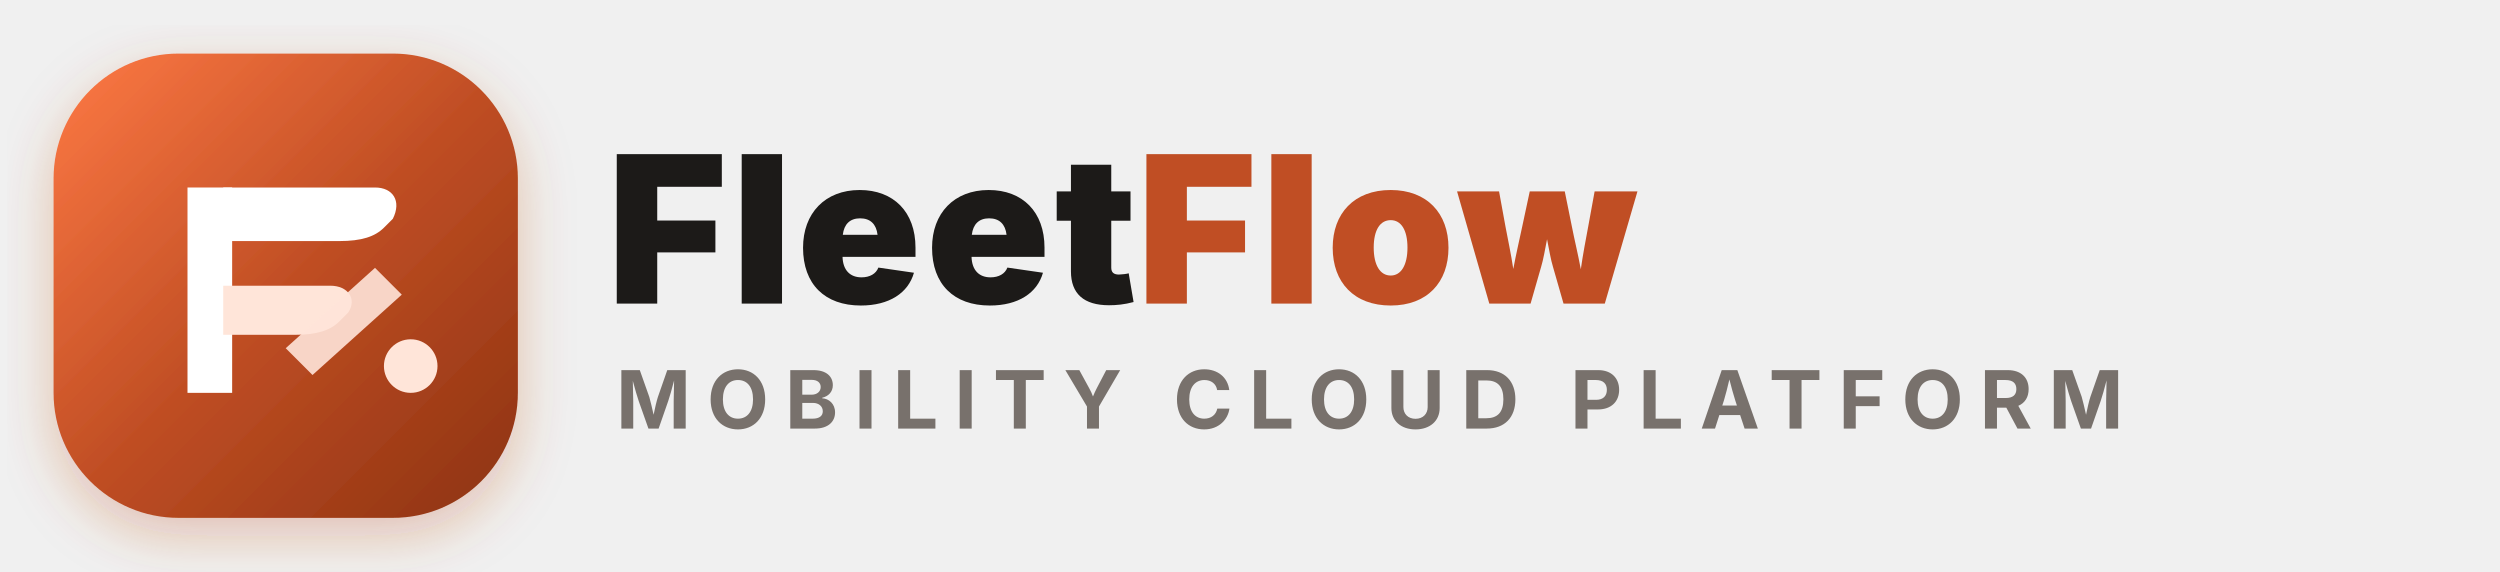
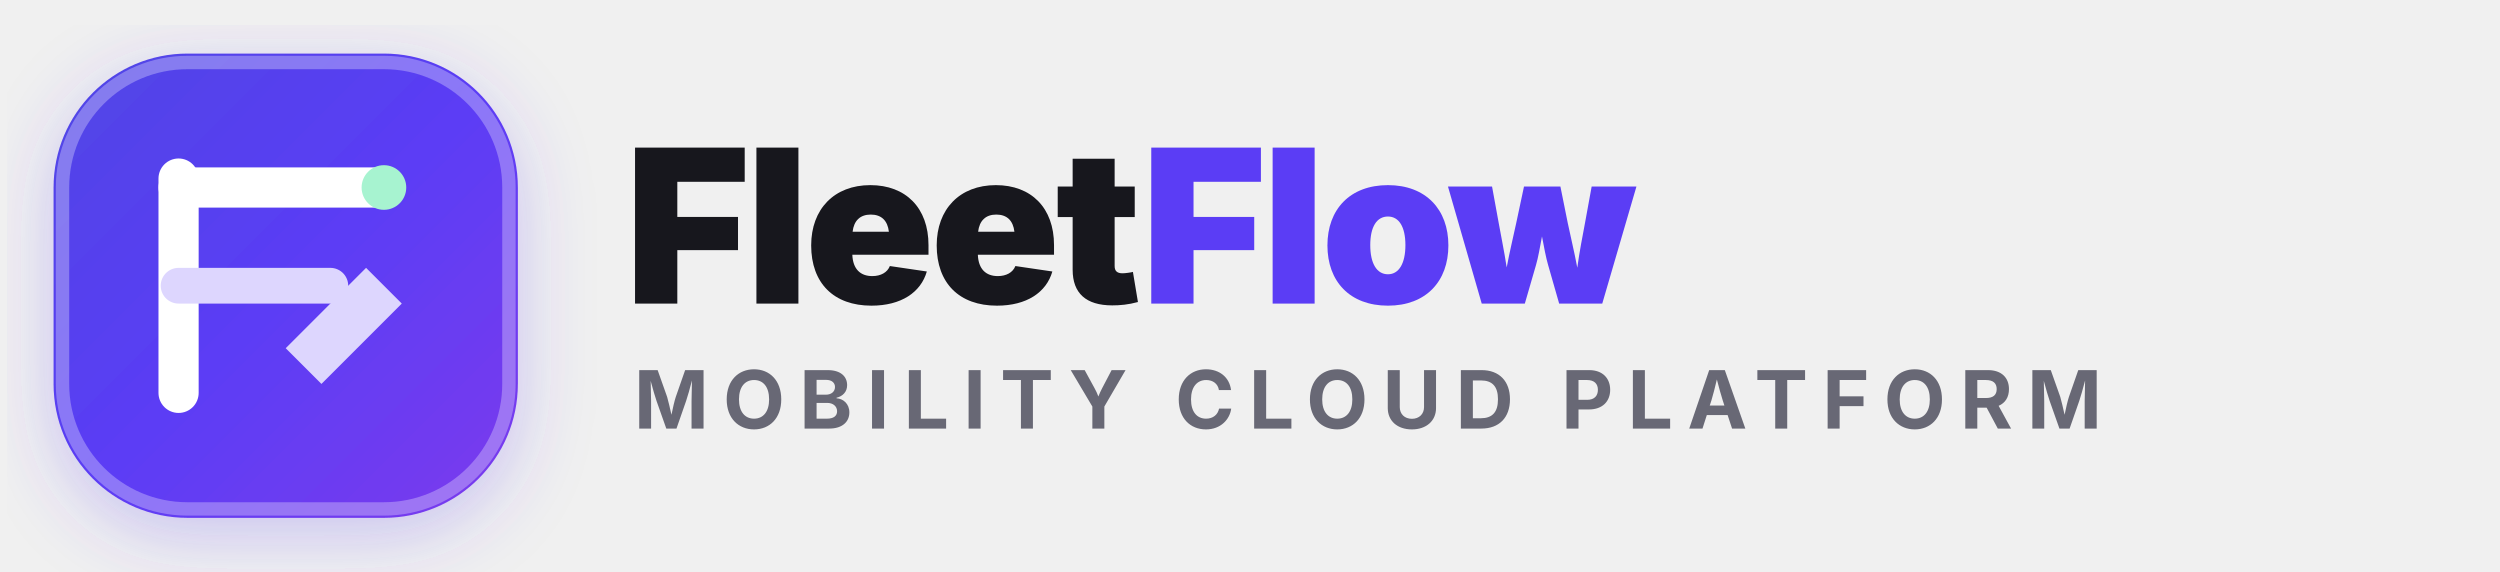
<svg xmlns="http://www.w3.org/2000/svg" viewBox="0 0 280 64" width="280" height="64" fill="none">
  <defs>
-     <linearGradient id="ffGradPrimary" x1="0%" y1="0%" x2="100%" y2="100%">
-       <stop offset="0%" stop-color="#FF7A45" />
-       <stop offset="50%" stop-color="#C04E24" />
-       <stop offset="100%" stop-color="#8C3211" />
+     <linearGradient id="ffBrandGradLight" x1="0%" y1="0%" x2="100%" y2="100%">
+       <stop offset="0%" stop-color="#4F46E5" />
+       <stop offset="50%" stop-color="#5B3DF5" />
+       <stop offset="100%" stop-color="#7C3AED" />
    </linearGradient>
-     <linearGradient id="ffGradAccent" x1="0%" y1="100%" x2="100%" y2="0%">
-       <stop offset="0%" stop-color="#1C1A18" />
-       <stop offset="100%" stop-color="#38332E" />
-     </linearGradient>
-     <filter id="ffShadow" x="-10%" y="-10%" width="130%" height="130%">
-       <feDropShadow dx="0" dy="2" stdDeviation="3" flood-color="#C04E24" flood-opacity="0.3" />
+     <filter id="ffShadowLight" x="-10%" y="-10%" width="130%" height="130%">
+       <feDropShadow dx="0" dy="2" stdDeviation="4" flood-color="#5B3DF5" flood-opacity="0.25" />
    </filter>
  </defs>
-   <g transform="translate(6, 6)" filter="url(#ffShadow)">
-     <rect x="0" y="0" width="52" height="52" rx="14" fill="url(#ffGradPrimary)" />
-     <path d="M15 15 L20 15 L20 38 L15 38 Z" fill="#FFFFFF" />
-     <path d="M19 15 L36 15 C38 15 39 16.5 38 18.5 L37 19.5 C36 20.5 34.5 21 32 21 L19 21 Z" fill="#FFFFFF" />
-     <path d="M19 26 L31 26 C33 26 34 27.5 33 29 L32 30 C31 31 29.5 31.5 27 31.5 L19 31.5 Z" fill="#FFE5D9" />
-     <path d="M26 33 L36 24 L39 27 L29 36 Z" fill="#FFE5D9" fill-opacity="0.9" />
-     <circle cx="40" cy="35" r="3" fill="#FFE5D9" />
+   <g transform="translate(6, 6)" filter="url(#ffShadowLight)">
+     <rect x="0" y="0" width="52" height="52" rx="15" fill="url(#ffBrandGradLight)" />
+     <rect x="1" y="1" width="50" height="50" rx="14" stroke="#FFFFFF" stroke-opacity="0.3" stroke-width="1.5" />
+     <path d="M14 14 L14 38" stroke="#FFFFFF" stroke-width="4.5" stroke-linecap="round" />
+     <path d="M14 15 L36 15" stroke="#FFFFFF" stroke-width="4.5" stroke-linecap="round" />
+     <path d="M14 26 L31 26" stroke="#DDD6FE" stroke-width="4" stroke-linecap="round" />
+     <path d="M26 33 L35 24 L39 28 L30 37 Z" fill="#DDD6FE" />
+     <circle cx="37" cy="15" r="2.5" fill="#A7F3D0" />
  </g>
-   <text x="68" y="34" font-family="'Plus Jakarta Sans', 'Inter', 'Segoe UI', sans-serif" font-size="23" font-weight="900" letter-spacing="0.5" fill="#1C1A18">
-     Fleet<tspan fill="#C04E24">Flow</tspan>
+   <text x="70" y="34" font-family="'Plus Jakarta Sans', 'Inter', -apple-system, sans-serif" font-size="24" font-weight="900" letter-spacing="-0.5" fill="#17171D">
+     Fleet<tspan fill="#5B3DF5">Flow</tspan>
  </text>
-   <text x="69" y="48" font-family="'Inter', 'Segoe UI', sans-serif" font-size="9" font-weight="700" letter-spacing="1.8" fill="#78716C">
+   <text x="71" y="48" font-family="'Inter', -apple-system, sans-serif" font-size="9" font-weight="700" letter-spacing="1.6" fill="#686875">
    MOBILITY CLOUD PLATFORM
  </text>
</svg>
